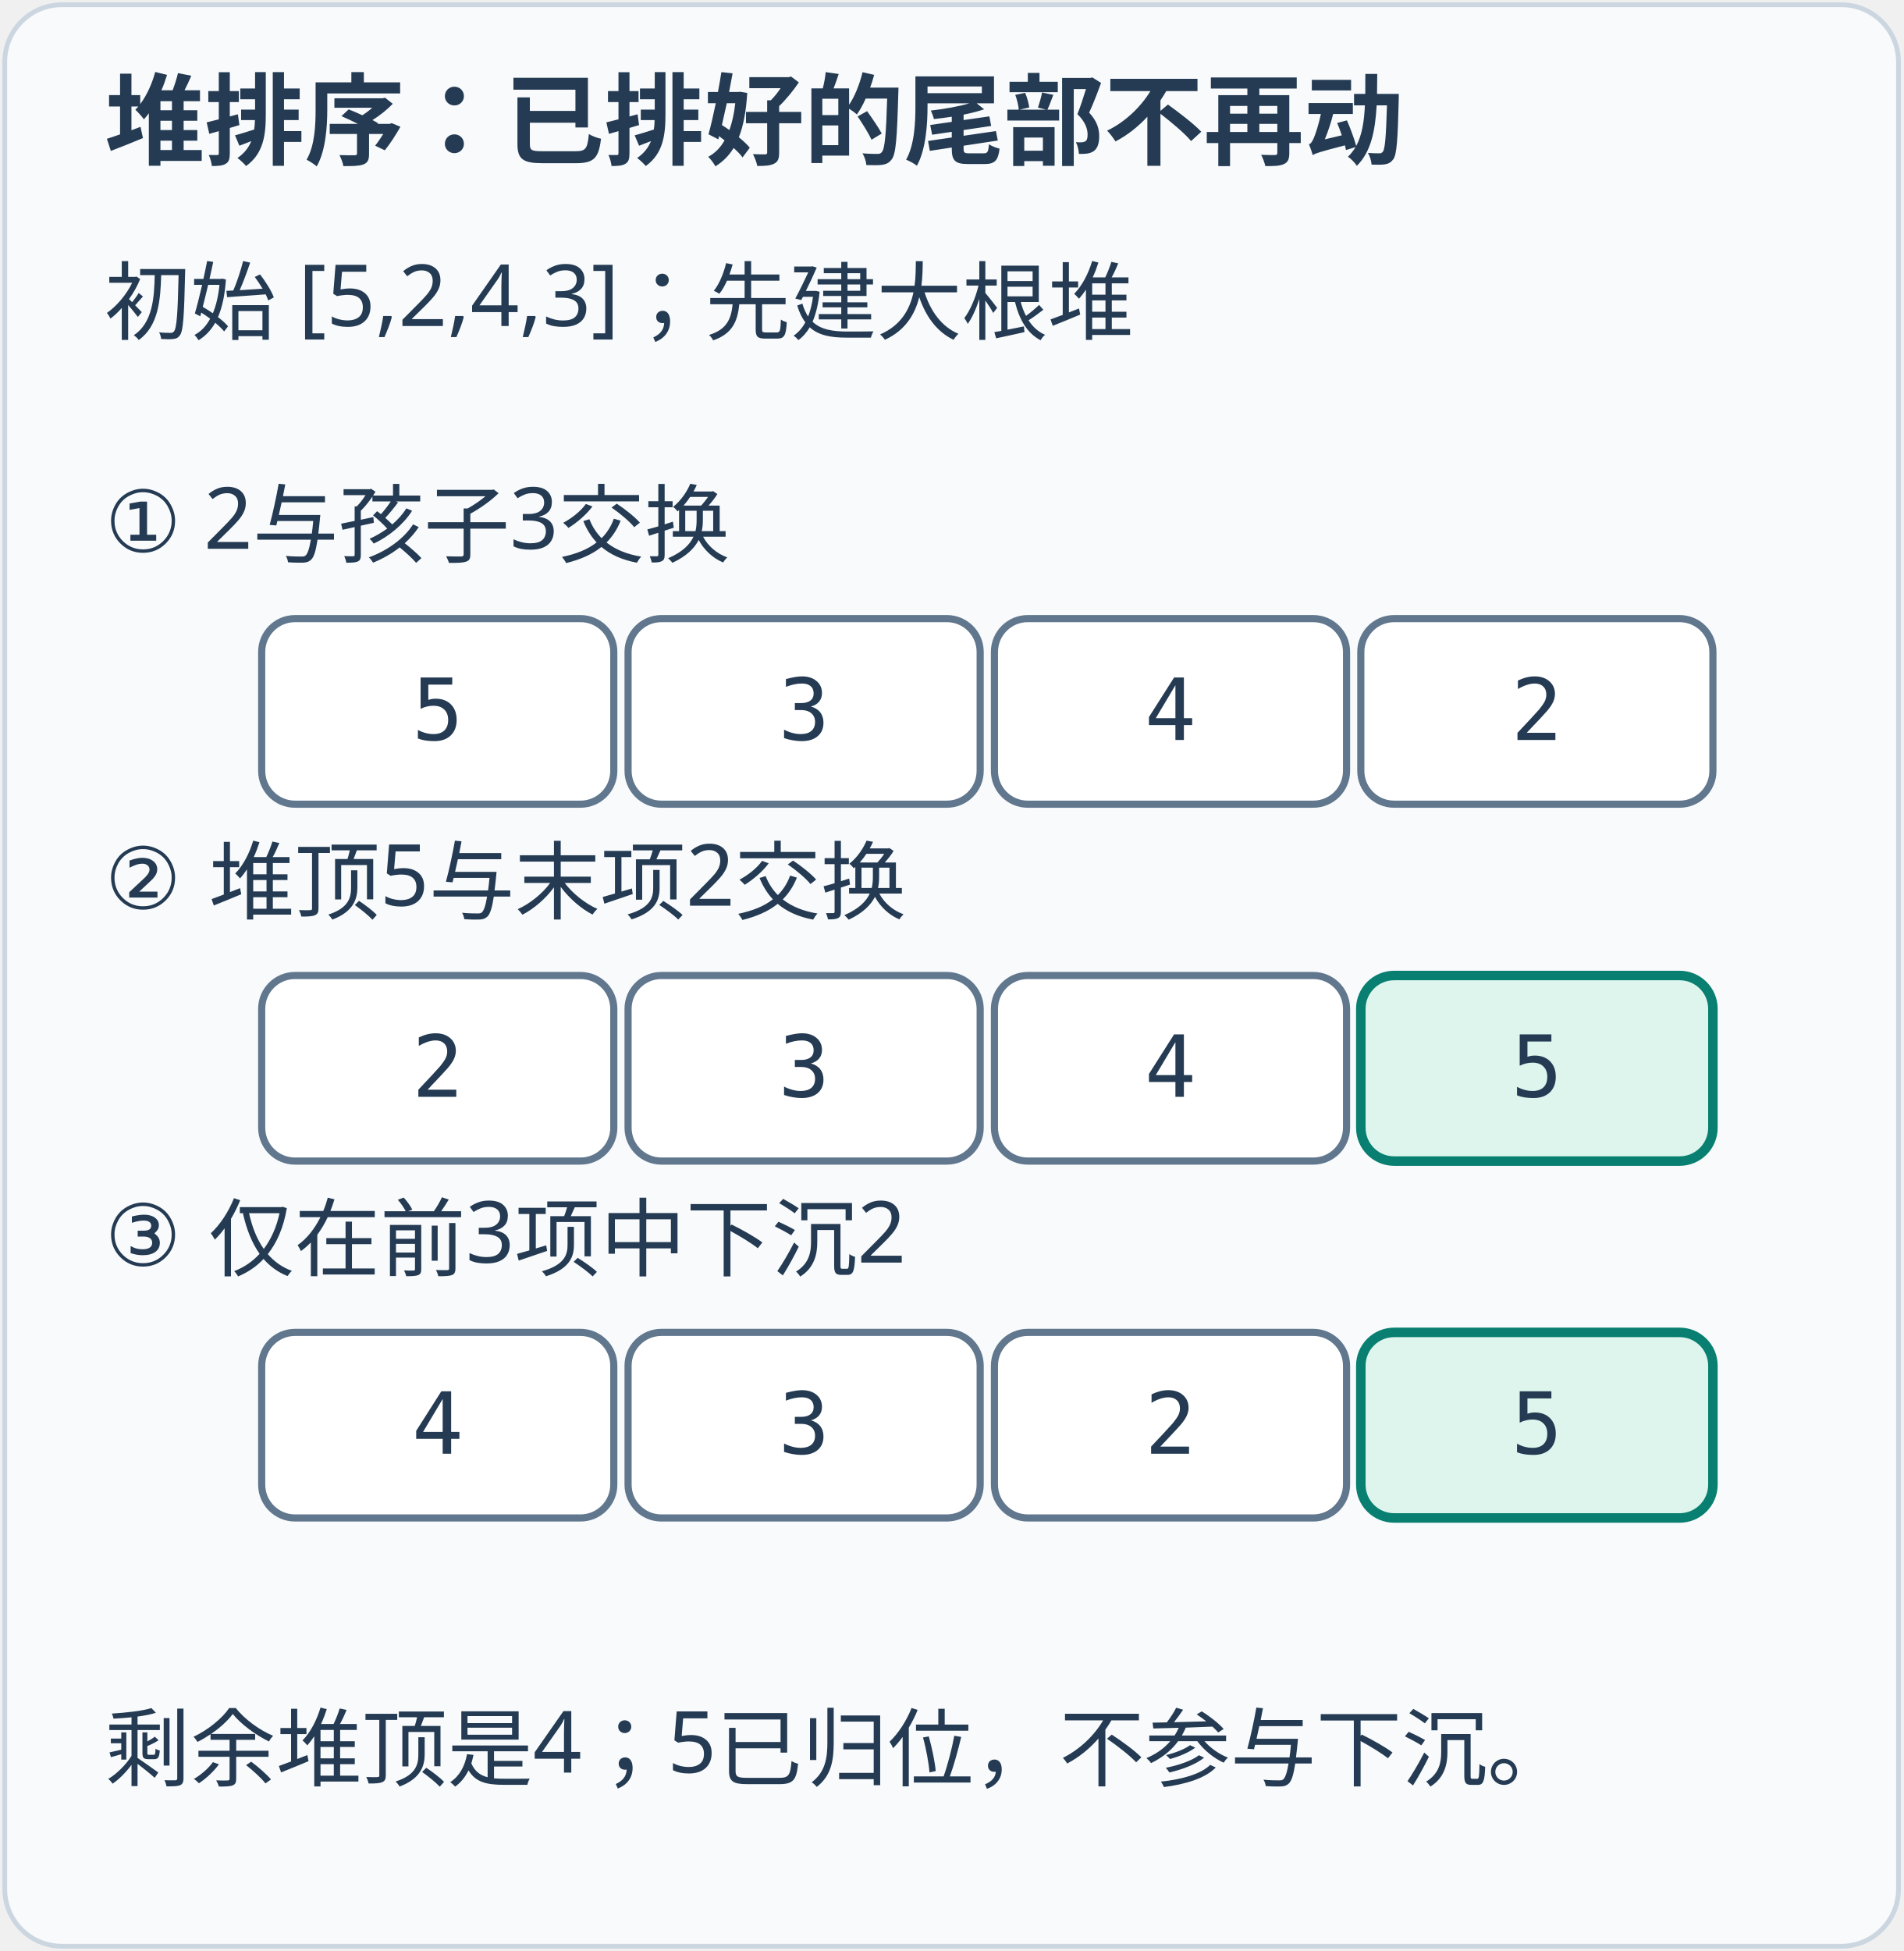
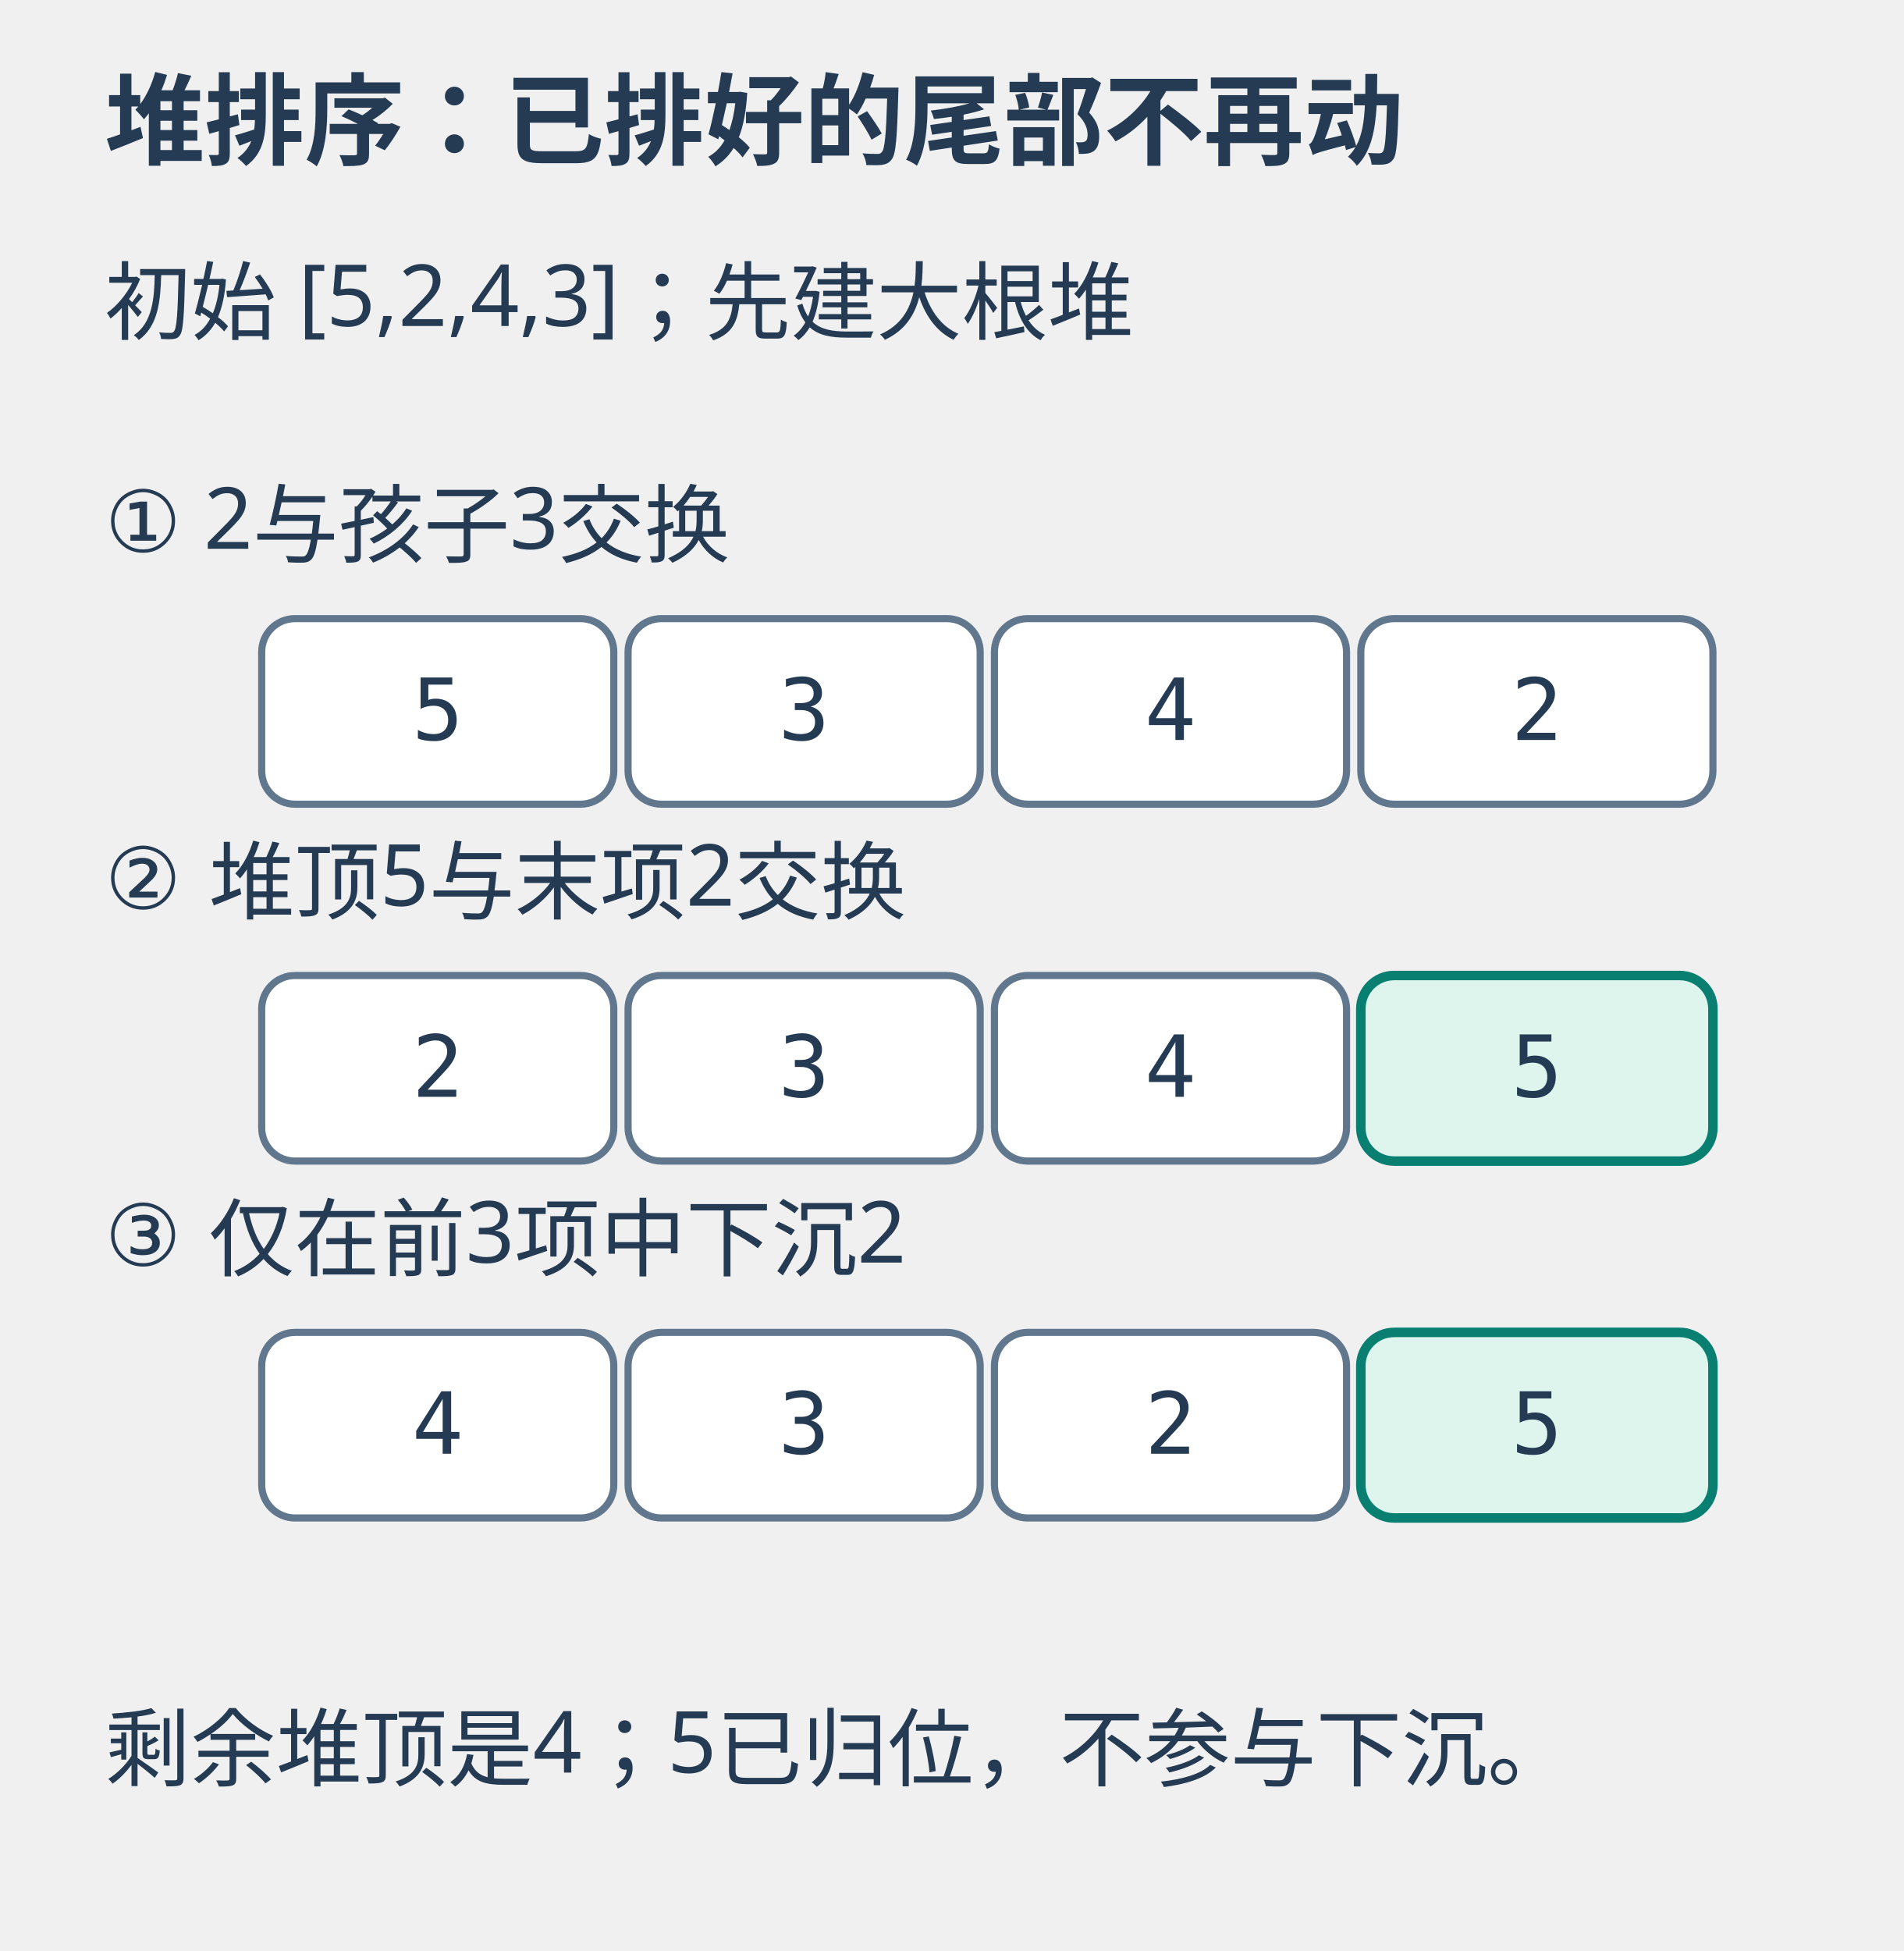
<svg xmlns="http://www.w3.org/2000/svg" viewBox="0 0 400 410" role="img" aria-labelledby="title desc" width="400" height="410">
  <defs>
    <style>text{font:18px system-ui,"Microsoft YaHei",sans-serif;fill:#243b53}.title{font-weight:700;font-size:21px}.mono{font-family:ui-monospace,Consolas,monospace}.box{fill:#fff;stroke:#61778e;stroke-width:1.5}.hi{fill:#ddf5ed;stroke:#087f70;stroke-width:2}.bg{fill:#f8fafc;stroke:#ccd6e0}.line{fill:none;stroke:#37648b;stroke-width:2;marker-end:url(#a)}.edge{fill:none;stroke:#61778e;stroke-width:2}.weight{paint-order:stroke;stroke:#f8fafc;stroke-width:7px;stroke-linejoin:round;fill:#175ea8;font-weight:700}@media(prefers-color-scheme:dark){text{fill:#e6edf5}.bg{fill:#142234;stroke:#42596f}.box{fill:#1b3045;stroke:#9ab0c5}.hi{fill:#17483e;stroke:#5ddcc1}.line,.edge{stroke:#a3c6ee}.weight{stroke:#142234;fill:#b6d9ff}}</style>
    <marker id="a" viewBox="0 0 10 10" refX="9" refY="5" markerWidth="6" markerHeight="6" orient="auto">
      <path d="M0 0L10 5L0 10Z" fill="#527ea9" />
    </marker>
  </defs>
-   <rect x="1" y="1" width="398" height="408" rx="12" class="bg" />
  <text x="22" y="33" class="title" text-anchor="start">堆排序：已排好的尾部不再动</text>
  <text x="22" y="70" class="" text-anchor="start">初始 [5,2,4,3]；先建大根堆</text>
  <text x="22" y="116" class="" text-anchor="start">① 2与孩子3交换</text>
  <rect x="55" y="130" width="74" height="39" rx="7" class="box" />
  <text x="92.0" y="155.5" class="mono" text-anchor="middle">5</text>
  <rect x="132" y="130" width="74" height="39" rx="7" class="box" />
  <text x="169.0" y="155.5" class="mono" text-anchor="middle">3</text>
  <rect x="209" y="130" width="74" height="39" rx="7" class="box" />
  <text x="246.0" y="155.5" class="mono" text-anchor="middle">4</text>
  <rect x="286" y="130" width="74" height="39" rx="7" class="box" />
  <text x="323.0" y="155.5" class="mono" text-anchor="middle">2</text>
  <text x="22" y="191" class="" text-anchor="start">② 堆顶5与末项2交换</text>
  <rect x="55" y="205" width="74" height="39" rx="7" class="box" />
  <text x="92.0" y="230.5" class="mono" text-anchor="middle">2</text>
  <rect x="132" y="205" width="74" height="39" rx="7" class="box" />
  <text x="169.0" y="230.5" class="mono" text-anchor="middle">3</text>
  <rect x="209" y="205" width="74" height="39" rx="7" class="box" />
  <text x="246.0" y="230.5" class="mono" text-anchor="middle">4</text>
  <rect x="286" y="205" width="74" height="39" rx="7" class="hi" />
  <text x="323.0" y="230.5" class="mono" text-anchor="middle">5</text>
  <text x="22" y="266" class="" text-anchor="start">③ 仅在前3项中下沉2</text>
  <rect x="55" y="280" width="74" height="39" rx="7" class="box" />
  <text x="92.0" y="305.5" class="mono" text-anchor="middle">4</text>
  <rect x="132" y="280" width="74" height="39" rx="7" class="box" />
  <text x="169.0" y="305.5" class="mono" text-anchor="middle">3</text>
  <rect x="209" y="280" width="74" height="39" rx="7" class="box" />
  <text x="246.0" y="305.5" class="mono" text-anchor="middle">2</text>
  <rect x="286" y="280" width="74" height="39" rx="7" class="hi" />
  <text x="323.0" y="305.5" class="mono" text-anchor="middle">5</text>
  <text x="22" y="374" class="" text-anchor="start">剩余堆顶是4；5已归位，不参与下沉。</text>
</svg>
